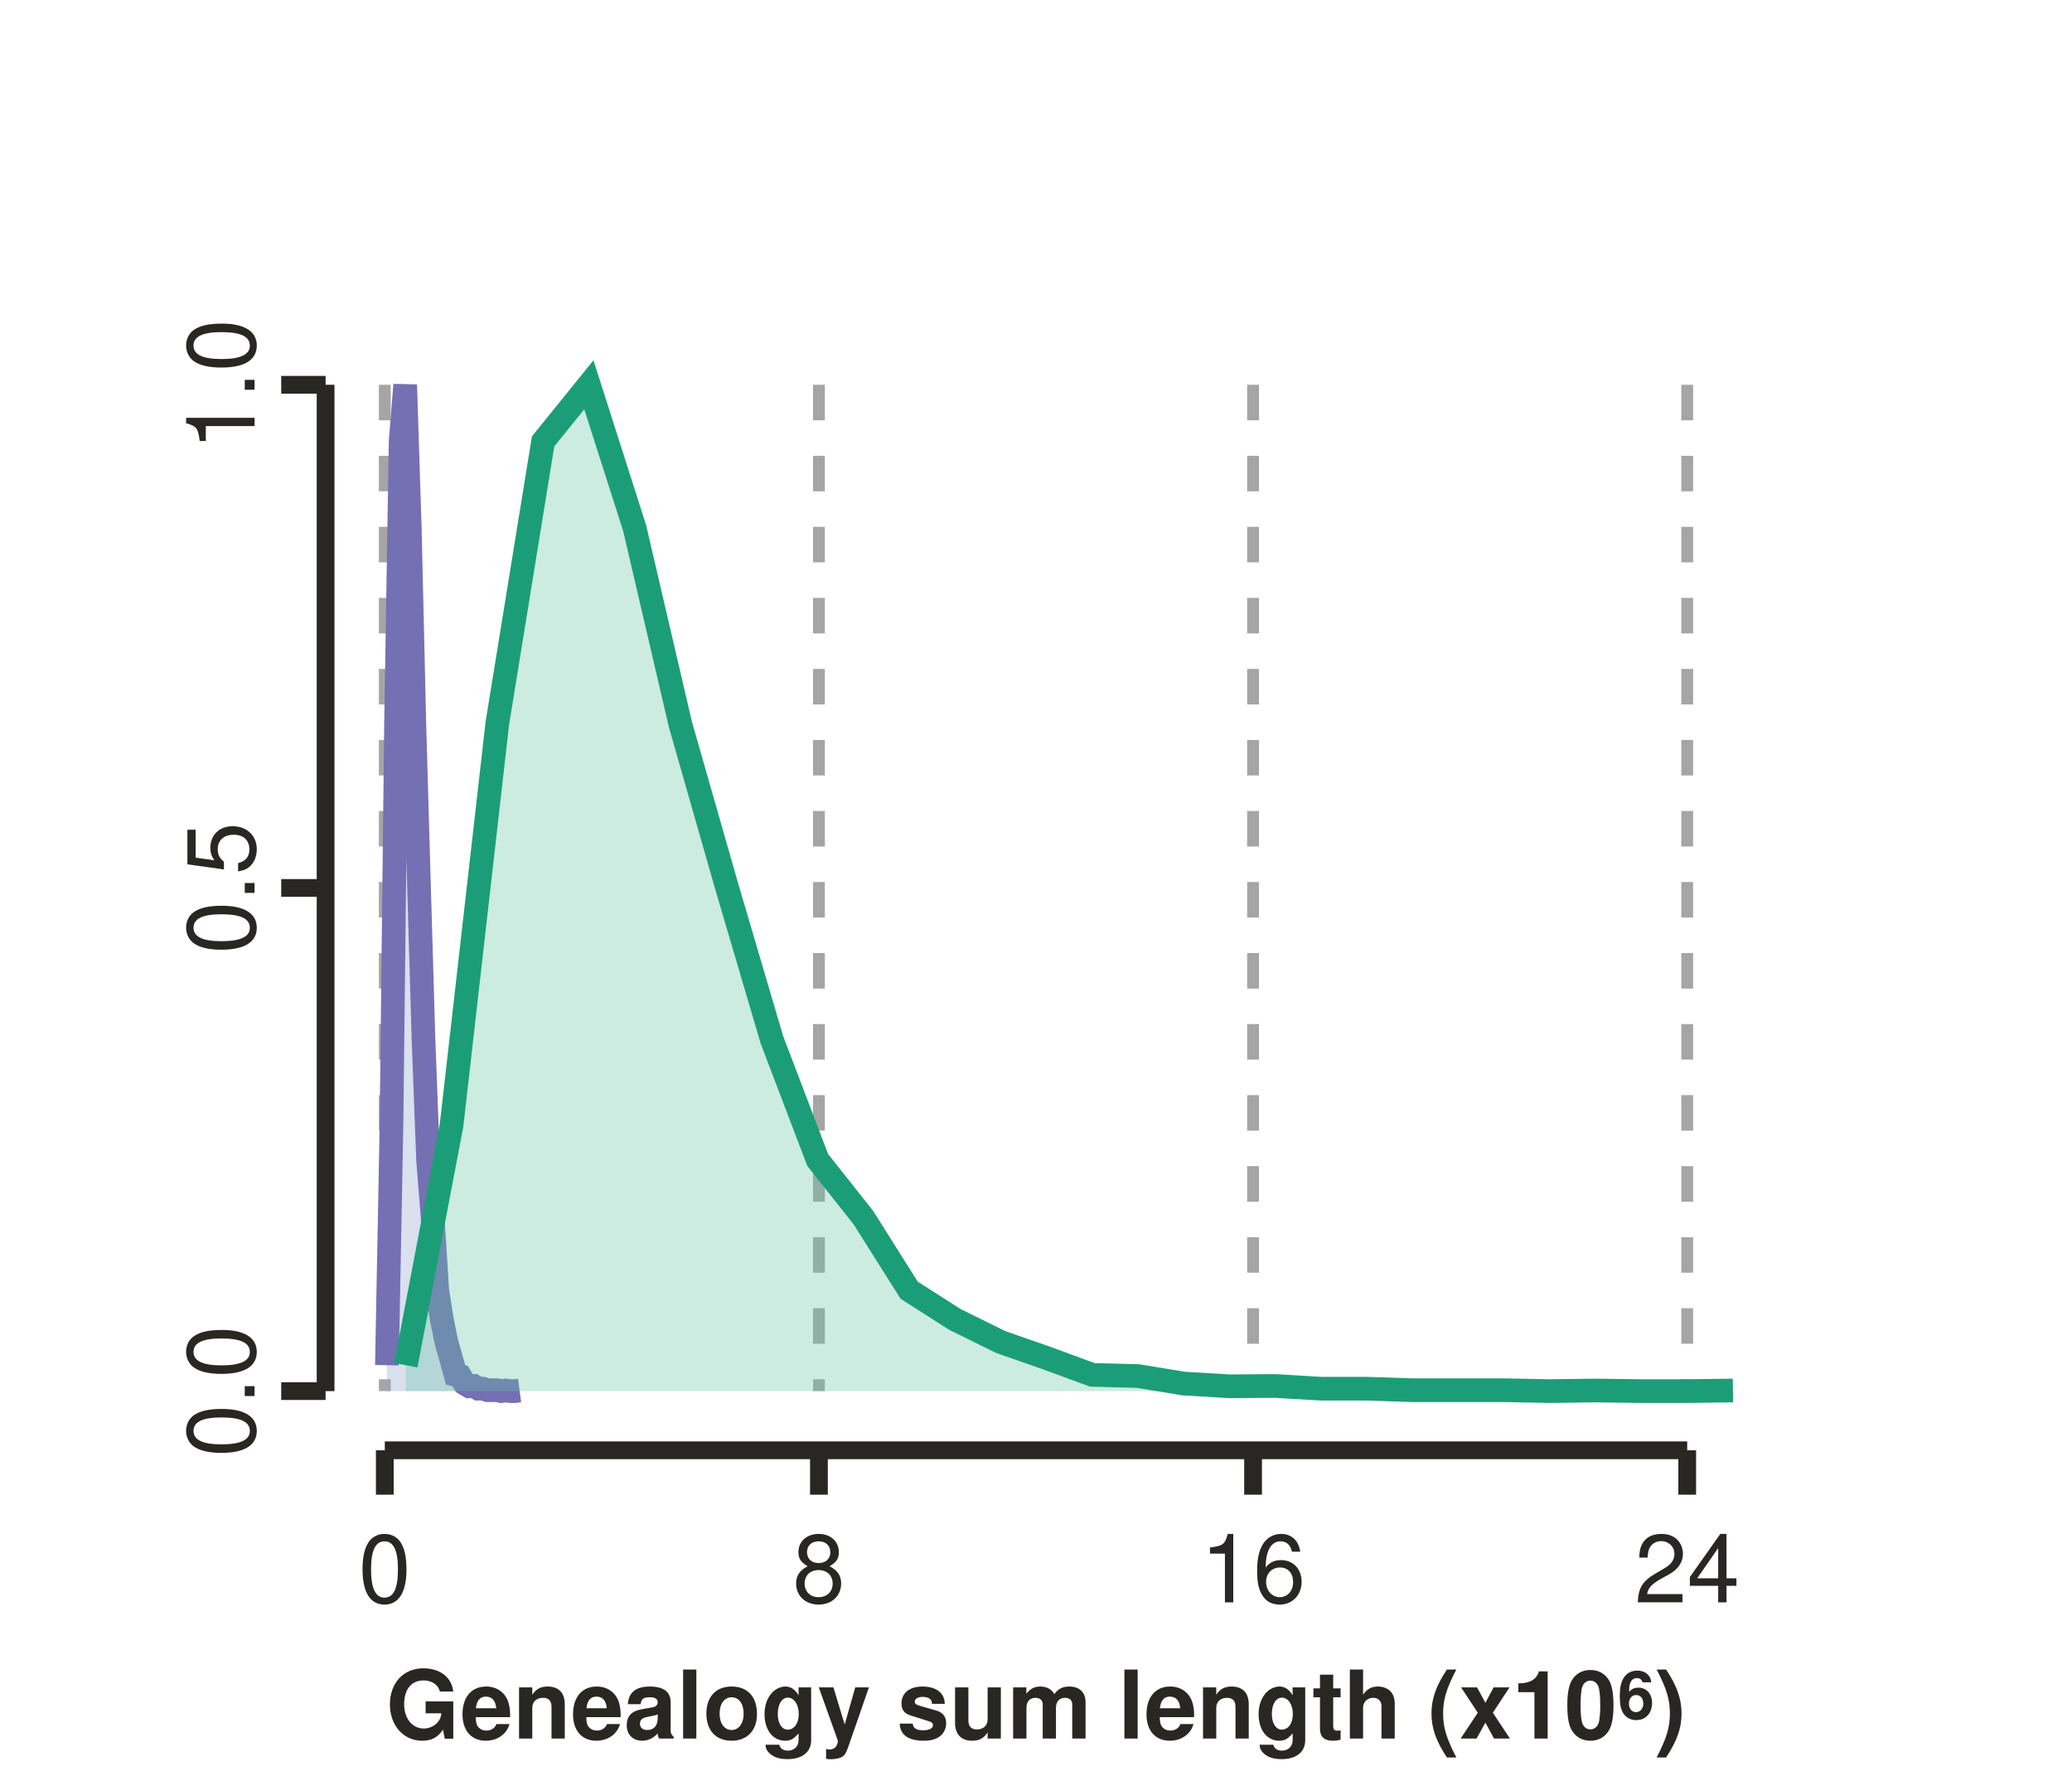
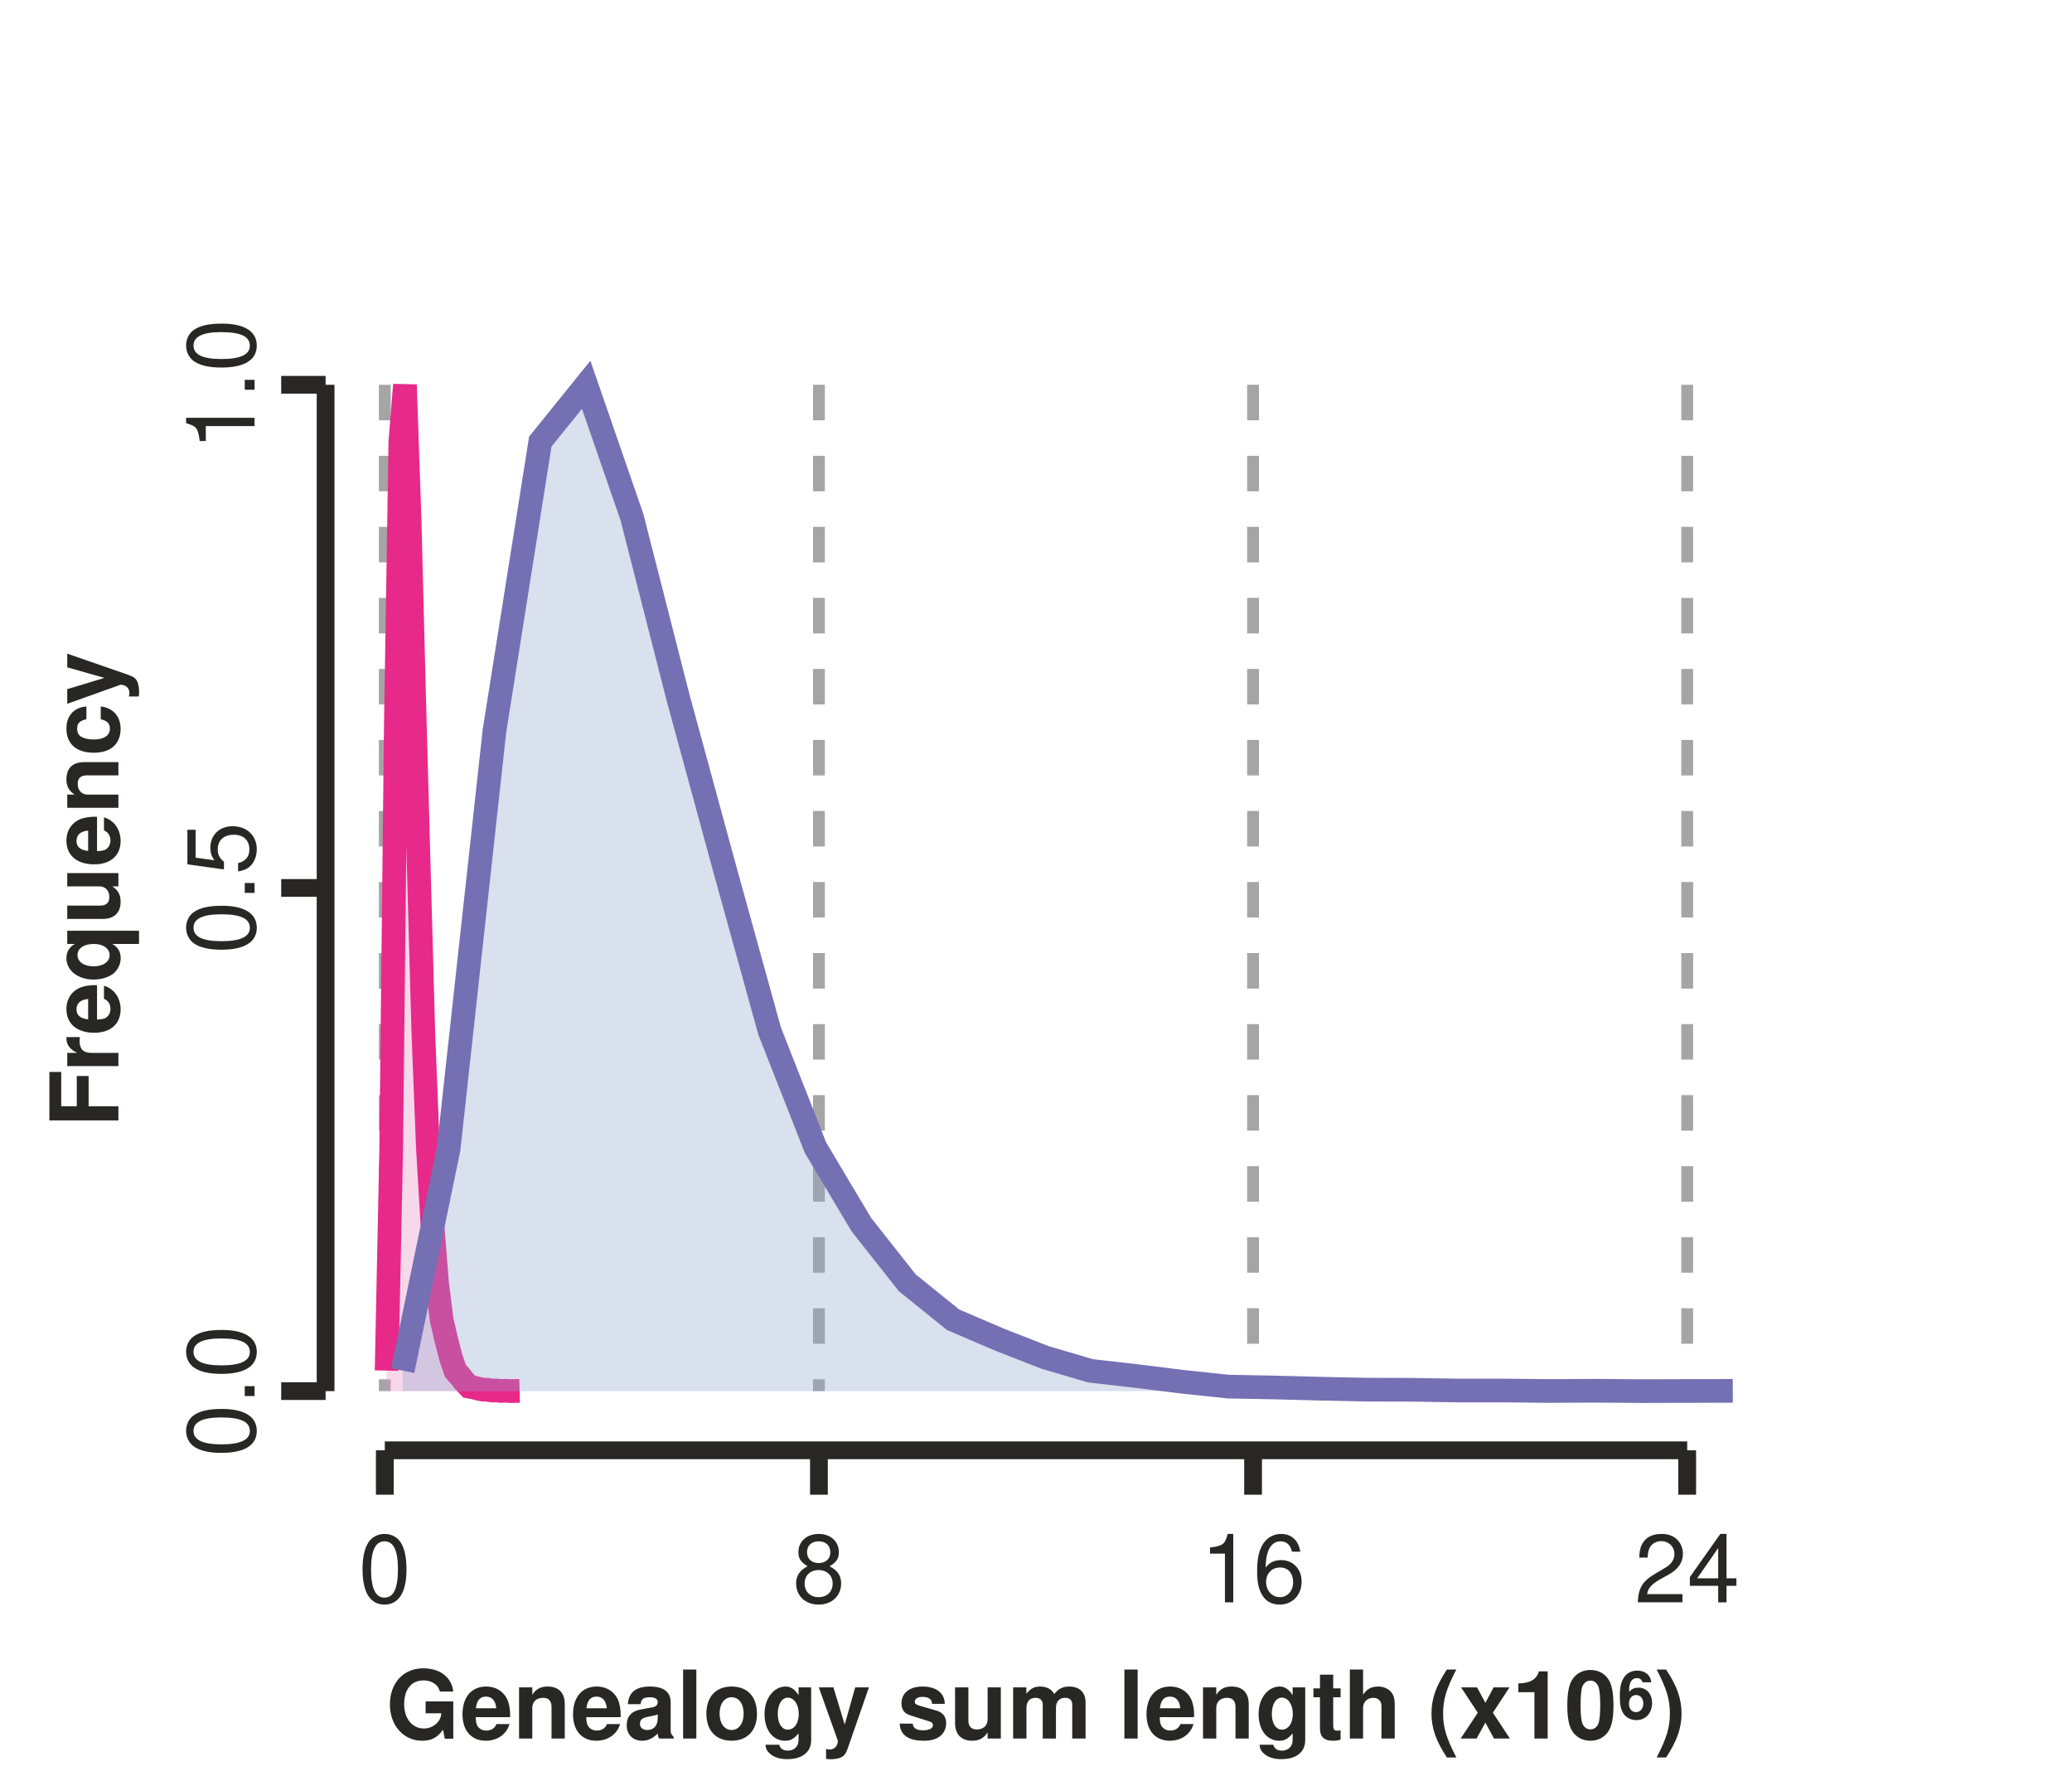
- <svg xmlns="http://www.w3.org/2000/svg" class="toyplot-canvas-Canvas" width="350.0px" height="300.0px" viewBox="0 0 350.0 300.0" preserveAspectRatio="xMidYMid meet" style="background-color:transparent;border-color:#292724;border-style:none;border-width:1.0;fill:rgb(16.1%,15.3%,14.1%);fill-opacity:1.0;font-family:Helvetica;font-size:12px;opacity:1.0;stroke:rgb(16.1%,15.3%,14.1%);stroke-opacity:1.0;stroke-width:1.0" id="ta3a7332c3a9b4b8f834e9826d1f744c4">
-   <g class="toyplot-coordinates-Cartesian" id="te52e8d8527d44346a920541599ad7694">
-     <clipPath id="tb38556798aa24e9ca10d60caae67128c">
+ <svg xmlns="http://www.w3.org/2000/svg" class="toyplot-canvas-Canvas" width="350.0px" height="300.0px" viewBox="0 0 350.0 300.0" preserveAspectRatio="xMidYMid meet" style="background-color:transparent;border-color:#292724;border-style:none;border-width:1.0;fill:rgb(16.1%,15.3%,14.1%);fill-opacity:1.0;font-family:Helvetica;font-size:12px;opacity:1.0;stroke:rgb(16.1%,15.3%,14.1%);stroke-opacity:1.0;stroke-width:1.0" id="tf9c75edcd6c4430faf4bf4c05dfe4c46">
+   <g class="toyplot-coordinates-Cartesian" id="t094b6077cd85419d9825feb78e712352">
+     <clipPath id="td6796cfad9e14cbbb26809803f1522d1">
      <rect x="55.0" y="55.0" width="240.0" height="190.0" />
    </clipPath>
-     <g clip-path="url(#tb38556798aa24e9ca10d60caae67128c)">
-       <g class="toyplot-mark-AxisLines" style="stroke:rgb(50.2%,50.2%,50.2%);stroke-dasharray:6,6;stroke-opacity:0.7;stroke-width:2" id="te30bbaf625e9477387a2e5397fe174ad">
+     <g clip-path="url(#td6796cfad9e14cbbb26809803f1522d1)">
+       <g class="toyplot-mark-AxisLines" style="stroke:rgb(50.2%,50.2%,50.2%);stroke-dasharray:6,6;stroke-opacity:0.7;stroke-width:2" id="tcd9cc209bfb74c53b388b838e0bd2a2e">
        <g class="toyplot-Series">
          <line class="toyplot-Datum" x1="65.0" x2="65.0" y1="65.0" y2="235.0" style="opacity:1.0;stroke:rgb(50.2%,50.2%,50.2%);stroke-dasharray:6,6;stroke-opacity:0.7;stroke-width:2" />
          <line class="toyplot-Datum" x1="138.333" x2="138.333" y1="65.0" y2="235.0" style="opacity:1.0;stroke:rgb(50.2%,50.2%,50.2%);stroke-dasharray:6,6;stroke-opacity:0.7;stroke-width:2" />
          <line class="toyplot-Datum" x1="211.667" x2="211.667" y1="65.0" y2="235.0" style="opacity:1.0;stroke:rgb(50.2%,50.2%,50.2%);stroke-dasharray:6,6;stroke-opacity:0.7;stroke-width:2" />
          <line class="toyplot-Datum" x1="285.0" x2="285.0" y1="65.0" y2="235.0" style="opacity:1.0;stroke:rgb(50.2%,50.2%,50.2%);stroke-dasharray:6,6;stroke-opacity:0.7;stroke-width:2" />
        </g>
      </g>
-       <g class="toyplot-mark-FillBoundaries" style="fill:rgb(55.3%,62.7%,79.6%);fill-opacity:0.33;stroke:none" id="tc193a5142e5443a8bd24585222b26df4">
-         <polygon points="65.355,235.0 66.128,235.0 66.901,235.0 67.674,235.0 68.447,235.0 69.22,235.0 69.993,235.0 70.766,235.0 71.539,235.0 72.312,235.0 73.085,235.0 73.858,235.0 74.631,235.0 75.404,235.0 76.177,235.0 76.95,235.0 77.723,235.0 78.496,235.0 79.269,235.0 80.042,235.0 80.815,235.0 81.588,235.0 82.361,235.0 83.134,235.0 83.907,235.0 84.68,235.0 85.453,235.0 86.226,235.0 86.999,235.0 87.772,235.0 87.772,234.898 86.999,235.0 86.226,235.0 85.453,234.898 84.68,235.0 83.907,234.847 83.134,234.847 82.361,234.847 81.588,234.593 80.815,234.593 80.042,234.136 79.269,234.186 78.496,233.729 77.723,232.457 76.95,232.254 76.177,229.406 75.404,226.711 74.631,222.897 73.858,217.964 73.085,205.709 72.312,195.945 71.539,175.655 70.766,149.415 69.993,122.362 69.22,89.206 68.447,65.0 67.674,74.56 66.901,122.158 66.128,190.046 65.355,230.627" style="fill:rgb(55.3%,62.7%,79.6%);fill-opacity:0.33;opacity:1.0;stroke:none" />
+       <g class="toyplot-mark-FillBoundaries" style="fill:rgb(90.6%,54.1%,76.5%);fill-opacity:0.33;stroke:none" id="ta16d048e3198479c94667d1df11ec5c8">
+         <polygon points="65.303,235.0 66.077,235.0 66.852,235.0 67.627,235.0 68.402,235.0 69.176,235.0 69.951,235.0 70.726,235.0 71.501,235.0 72.275,235.0 73.05,235.0 73.825,235.0 74.6,235.0 75.374,235.0 76.149,235.0 76.924,235.0 77.698,235.0 78.473,235.0 79.248,235.0 80.023,235.0 80.797,235.0 81.572,235.0 82.347,235.0 83.122,235.0 83.896,235.0 84.671,235.0 85.446,235.0 86.221,235.0 86.995,235.0 87.77,235.0 87.77,234.959 86.995,234.98 86.221,235.0 85.446,234.939 84.671,234.98 83.896,234.898 83.122,234.898 82.347,234.775 81.572,234.754 80.797,234.59 80.023,234.385 79.248,234.242 78.473,233.422 77.698,232.458 76.924,231.577 76.149,229.301 75.374,226.267 74.6,222.946 73.825,216.694 73.05,206.875 72.275,193.879 71.501,174.179 70.726,146.177 69.951,117.744 69.176,87.406 68.402,65.0 67.627,74.594 66.852,123.484 66.077,194.104 65.303,231.536" style="fill:rgb(90.6%,54.1%,76.5%);fill-opacity:0.33;opacity:1.0;stroke:none" />
      </g>
-       <g class="toyplot-mark-Plot" style="fill:none" id="t6509644e918840a1a3fdaa86d66cd638">
+       <g class="toyplot-mark-Plot" style="fill:none" id="t0dd8f2ce8a1e4c7ea22af259589018e8">
        <g class="toyplot-Series">
-           <path d="M 65.355 230.627 L 66.128 190.046 L 66.901 122.158 L 67.674 74.56 L 68.447 65.0 L 69.22 89.206 L 69.993 122.362 L 70.766 149.415 L 71.539 175.655 L 72.312 195.945 L 73.085 205.709 L 73.858 217.964 L 74.631 222.897 L 75.404 226.711 L 76.177 229.406 L 76.95 232.254 L 77.723 232.457 L 78.496 233.729 L 79.269 234.186 L 80.042 234.136 L 80.815 234.593 L 81.588 234.593 L 82.361 234.847 L 83.134 234.847 L 83.907 234.847 L 84.68 235.0 L 85.453 234.898 L 86.226 235.0 L 86.999 235.0 L 87.772 234.898" style="stroke:rgb(45.9%,43.9%,70.2%);stroke-opacity:1.0;stroke-width:4.0" />
+           <path d="M 65.303 231.536 L 66.077 194.104 L 66.852 123.484 L 67.627 74.594 L 68.402 65.0 L 69.176 87.406 L 69.951 117.744 L 70.726 146.177 L 71.501 174.179 L 72.275 193.879 L 73.05 206.875 L 73.825 216.694 L 74.6 222.946 L 75.374 226.267 L 76.149 229.301 L 76.924 231.577 L 77.698 232.458 L 78.473 233.422 L 79.248 234.242 L 80.023 234.385 L 80.797 234.59 L 81.572 234.754 L 82.347 234.775 L 83.122 234.898 L 83.896 234.898 L 84.671 234.98 L 85.446 234.939 L 86.221 235.0 L 86.995 234.98 L 87.77 234.959" style="stroke:rgb(90.6%,16.1%,54.1%);stroke-opacity:1.0;stroke-width:4.0" />
        </g>
      </g>
-       <g class="toyplot-mark-FillBoundaries" style="fill:rgb(40%,76.1%,64.7%);fill-opacity:0.33;stroke:none" id="t7f77ab02a9284588af65e380e8b2d635">
-         <polygon points="68.552,235.0 76.282,235.0 84.012,235.0 91.742,235.0 99.472,235.0 107.201,235.0 114.931,235.0 122.661,235.0 130.391,235.0 138.121,235.0 145.851,235.0 153.581,235.0 161.311,235.0 169.041,235.0 176.77,235.0 184.5,235.0 192.23,235.0 199.96,235.0 207.69,235.0 215.42,235.0 223.15,235.0 230.88,235.0 238.609,235.0 246.339,235.0 254.069,235.0 261.799,235.0 269.529,235.0 277.259,235.0 284.989,235.0 292.719,235.0 292.719,234.898 284.989,235.0 277.259,235.0 269.529,234.898 261.799,235.0 254.069,234.847 246.339,234.847 238.609,234.847 230.88,234.593 223.15,234.593 215.42,234.136 207.69,234.186 199.96,233.729 192.23,232.457 184.5,232.254 176.77,229.406 169.041,226.711 161.311,222.897 153.581,217.964 145.851,205.709 138.121,195.945 130.391,175.655 122.661,149.415 114.931,122.362 107.201,89.206 99.472,65.0 91.742,74.56 84.012,122.158 76.282,190.046 68.552,230.627" style="fill:rgb(40%,76.1%,64.7%);fill-opacity:0.33;opacity:1.0;stroke:none" />
+       <g class="toyplot-mark-FillBoundaries" style="fill:rgb(55.3%,62.7%,79.6%);fill-opacity:0.33;stroke:none" id="t89419300dec74299b26d854a609b674c">
+         <polygon points="68.027,235.0 75.774,235.0 83.521,235.0 91.269,235.0 99.016,235.0 106.764,235.0 114.511,235.0 122.258,235.0 130.006,235.0 137.753,235.0 145.501,235.0 153.248,235.0 160.995,235.0 168.743,235.0 176.49,235.0 184.238,235.0 191.985,235.0 199.732,235.0 207.48,235.0 215.227,235.0 222.974,235.0 230.722,235.0 238.469,235.0 246.217,235.0 253.964,235.0 261.711,235.0 269.459,235.0 277.206,235.0 284.954,235.0 292.701,235.0 292.701,234.959 284.954,234.98 277.206,235.0 269.459,234.939 261.711,234.98 253.964,234.898 246.217,234.898 238.469,234.775 230.722,234.754 222.974,234.59 215.227,234.385 207.48,234.242 199.732,233.422 191.985,232.458 184.238,231.577 176.49,229.301 168.743,226.267 160.995,222.946 153.248,216.694 145.501,206.875 137.753,193.879 130.006,174.179 122.258,146.177 114.511,117.744 106.764,87.406 99.016,65.0 91.269,74.594 83.521,123.484 75.774,194.104 68.027,231.536" style="fill:rgb(55.3%,62.7%,79.6%);fill-opacity:0.33;opacity:1.0;stroke:none" />
      </g>
-       <g class="toyplot-mark-Plot" style="fill:none" id="te7d94fd6d51343e6a174b26e1f92365e">
+       <g class="toyplot-mark-Plot" style="fill:none" id="t406a48bdde9b4d2fa2c910a99612bc72">
        <g class="toyplot-Series">
-           <path d="M 68.552 230.627 L 76.282 190.046 L 84.012 122.158 L 91.742 74.56 L 99.472 65.0 L 107.201 89.206 L 114.931 122.362 L 122.661 149.415 L 130.391 175.655 L 138.121 195.945 L 145.851 205.709 L 153.581 217.964 L 161.311 222.897 L 169.041 226.711 L 176.77 229.406 L 184.5 232.254 L 192.23 232.457 L 199.96 233.729 L 207.69 234.186 L 215.42 234.136 L 223.15 234.593 L 230.88 234.593 L 238.609 234.847 L 246.339 234.847 L 254.069 234.847 L 261.799 235.0 L 269.529 234.898 L 277.259 235.0 L 284.989 235.0 L 292.719 234.898" style="stroke:rgb(10.6%,62%,46.7%);stroke-opacity:1.0;stroke-width:4.0" />
+           <path d="M 68.027 231.536 L 75.774 194.104 L 83.521 123.484 L 91.269 74.594 L 99.016 65.0 L 106.764 87.406 L 114.511 117.744 L 122.258 146.177 L 130.006 174.179 L 137.753 193.879 L 145.501 206.875 L 153.248 216.694 L 160.995 222.946 L 168.743 226.267 L 176.49 229.301 L 184.238 231.577 L 191.985 232.458 L 199.732 233.422 L 207.48 234.242 L 215.227 234.385 L 222.974 234.59 L 230.722 234.754 L 238.469 234.775 L 246.217 234.898 L 253.964 234.898 L 261.711 234.98 L 269.459 234.939 L 277.206 235.0 L 284.954 234.98 L 292.701 234.959" style="stroke:rgb(45.9%,43.9%,70.2%);stroke-opacity:1.0;stroke-width:4.0" />
        </g>
      </g>
    </g>
-     <g class="toyplot-coordinates-Axis" id="t8dfc8fac8b3d4cb5b43965be83e42888" transform="translate(65.0,235.0)translate(0,10.0)">
+     <g class="toyplot-coordinates-Axis" id="tee5ab23b67e34aa486c260565c881df6" transform="translate(65.0,235.0)translate(0,10.0)">
      <line x1="0" y1="0" x2="220.0" y2="0" style="stroke-width:3" />
      <g>
        <line x1="0.0" y1="7.5" x2="0.0" y2="0" style="stroke-width:3" />
        <line x1="73.333" y1="7.5" x2="73.333" y2="0" style="stroke-width:3" />
        <line x1="146.667" y1="7.5" x2="146.667" y2="0" style="stroke-width:3" />
        <line x1="220.0" y1="7.5" x2="220.0" y2="0" style="stroke-width:3" />
      </g>
      <g>
        <g transform="translate(0.0,12.0)">
          <text x="-4.448" y="13.688" style="fill:rgb(16.1%,15.3%,14.1%);fill-opacity:1.0;font-family:helvetica;font-size:16.0px;font-weight:normal;stroke:none;vertical-align:baseline;white-space:pre">0</text>
        </g>
        <g transform="translate(73.33333,12.0)">
          <text x="-4.448" y="13.688" style="fill:rgb(16.1%,15.3%,14.1%);fill-opacity:1.0;font-family:helvetica;font-size:16.0px;font-weight:normal;stroke:none;vertical-align:baseline;white-space:pre">8</text>
        </g>
        <g transform="translate(146.6667,12.0)">
          <text x="-8.896" y="13.688" style="fill:rgb(16.1%,15.3%,14.1%);fill-opacity:1.0;font-family:helvetica;font-size:16.0px;font-weight:normal;stroke:none;vertical-align:baseline;white-space:pre">16</text>
        </g>
        <g transform="translate(220.0,12.0)">
          <text x="-8.896" y="13.688" style="fill:rgb(16.1%,15.3%,14.1%);fill-opacity:1.0;font-family:helvetica;font-size:16.0px;font-weight:normal;stroke:none;vertical-align:baseline;white-space:pre">24</text>
        </g>
      </g>
      <g transform="translate(110.0,35.0)">
        <text x="-109.81" y="13.688" style="fill:rgb(16.1%,15.3%,14.1%);fill-opacity:1.0;font-family:helvetica;font-size:16.0px;font-weight:bold;stroke:none;vertical-align:baseline;white-space:pre">Genealogy sum length (x10</text>
        <text x="98.254" y="10.328" style="fill:rgb(16.1%,15.3%,14.1%);fill-opacity:1.0;font-family:helvetica;font-size:11.2px;font-weight:bold;stroke:none;vertical-align:baseline;white-space:pre">6</text>
        <text x="104.482" y="13.688" style="fill:rgb(16.1%,15.3%,14.1%);fill-opacity:1.0;font-family:helvetica;font-size:16.0px;font-weight:bold;stroke:none;vertical-align:baseline;white-space:pre">)</text>
      </g>
      <g class="toyplot-coordinates-Axis-coordinates" style="visibility:hidden" transform="">
        <line x1="0" x2="0" y1="-6.0" y2="9.0" style="stroke:rgb(43.9%,50.2%,56.5%);stroke-opacity:1.0;stroke-width:1.0" />
        <text x="0" y="-12.0" style="alignment-baseline:alphabetic;fill:rgb(43.9%,50.2%,56.5%);fill-opacity:1.0;font-size:10px;font-weight:normal;stroke:none;text-anchor:middle" />
      </g>
    </g>
-     <g class="toyplot-coordinates-Axis" id="t2850da008de548d49867d77393bdc3cb" transform="translate(65.0,235.0)rotate(-90.0)translate(0,-10.0)">
+     <g class="toyplot-coordinates-Axis" id="t1862c101ce454f95a1742204b3a84eff" transform="translate(65.0,235.0)rotate(-90.0)translate(0,-10.0)">
      <line x1="0" y1="0" x2="170.0" y2="0" style="stroke-width:3" />
      <g>
        <line x1="0.0" y1="-7.5" x2="0.0" y2="0" style="stroke-width:3" />
        <line x1="85.0" y1="-7.5" x2="85.0" y2="0" style="stroke-width:3" />
        <line x1="170.0" y1="-7.5" x2="170.0" y2="0" style="stroke-width:3" />
      </g>
      <g>
        <g transform="translate(0.0,-12.0)">
          <text x="-11.12" y="0.0" style="fill:rgb(16.1%,15.3%,14.1%);fill-opacity:1.0;font-family:helvetica;font-size:16.0px;font-weight:normal;stroke:none;vertical-align:baseline;white-space:pre">0.0</text>
        </g>
        <g transform="translate(85.0,-12.0)">
          <text x="-11.12" y="0.0" style="fill:rgb(16.1%,15.3%,14.1%);fill-opacity:1.0;font-family:helvetica;font-size:16.0px;font-weight:normal;stroke:none;vertical-align:baseline;white-space:pre">0.5</text>
        </g>
        <g transform="translate(170.0,-12.0)">
          <text x="-11.12" y="0.0" style="fill:rgb(16.1%,15.3%,14.1%);fill-opacity:1.0;font-family:helvetica;font-size:16.0px;font-weight:normal;stroke:none;vertical-align:baseline;white-space:pre">1.0</text>
        </g>
      </g>
+       <g transform="translate(85.0,-35.0)">
+         <text x="-40.456" y="0.0" style="fill:rgb(16.1%,15.3%,14.1%);fill-opacity:1.0;font-family:helvetica;font-size:16.0px;font-weight:bold;stroke:none;vertical-align:baseline;white-space:pre">Frequency</text>
+       </g>
      <g class="toyplot-coordinates-Axis-coordinates" style="visibility:hidden" transform="">
        <line x1="0" x2="0" y1="6.0" y2="-9.0" style="stroke:rgb(43.9%,50.2%,56.5%);stroke-opacity:1.0;stroke-width:1.0" />
        <text x="0" y="12.0" style="alignment-baseline:hanging;fill:rgb(43.9%,50.2%,56.5%);fill-opacity:1.0;font-size:10px;font-weight:normal;stroke:none;text-anchor:middle" />
      </g>
    </g>
  </g>
</svg>
